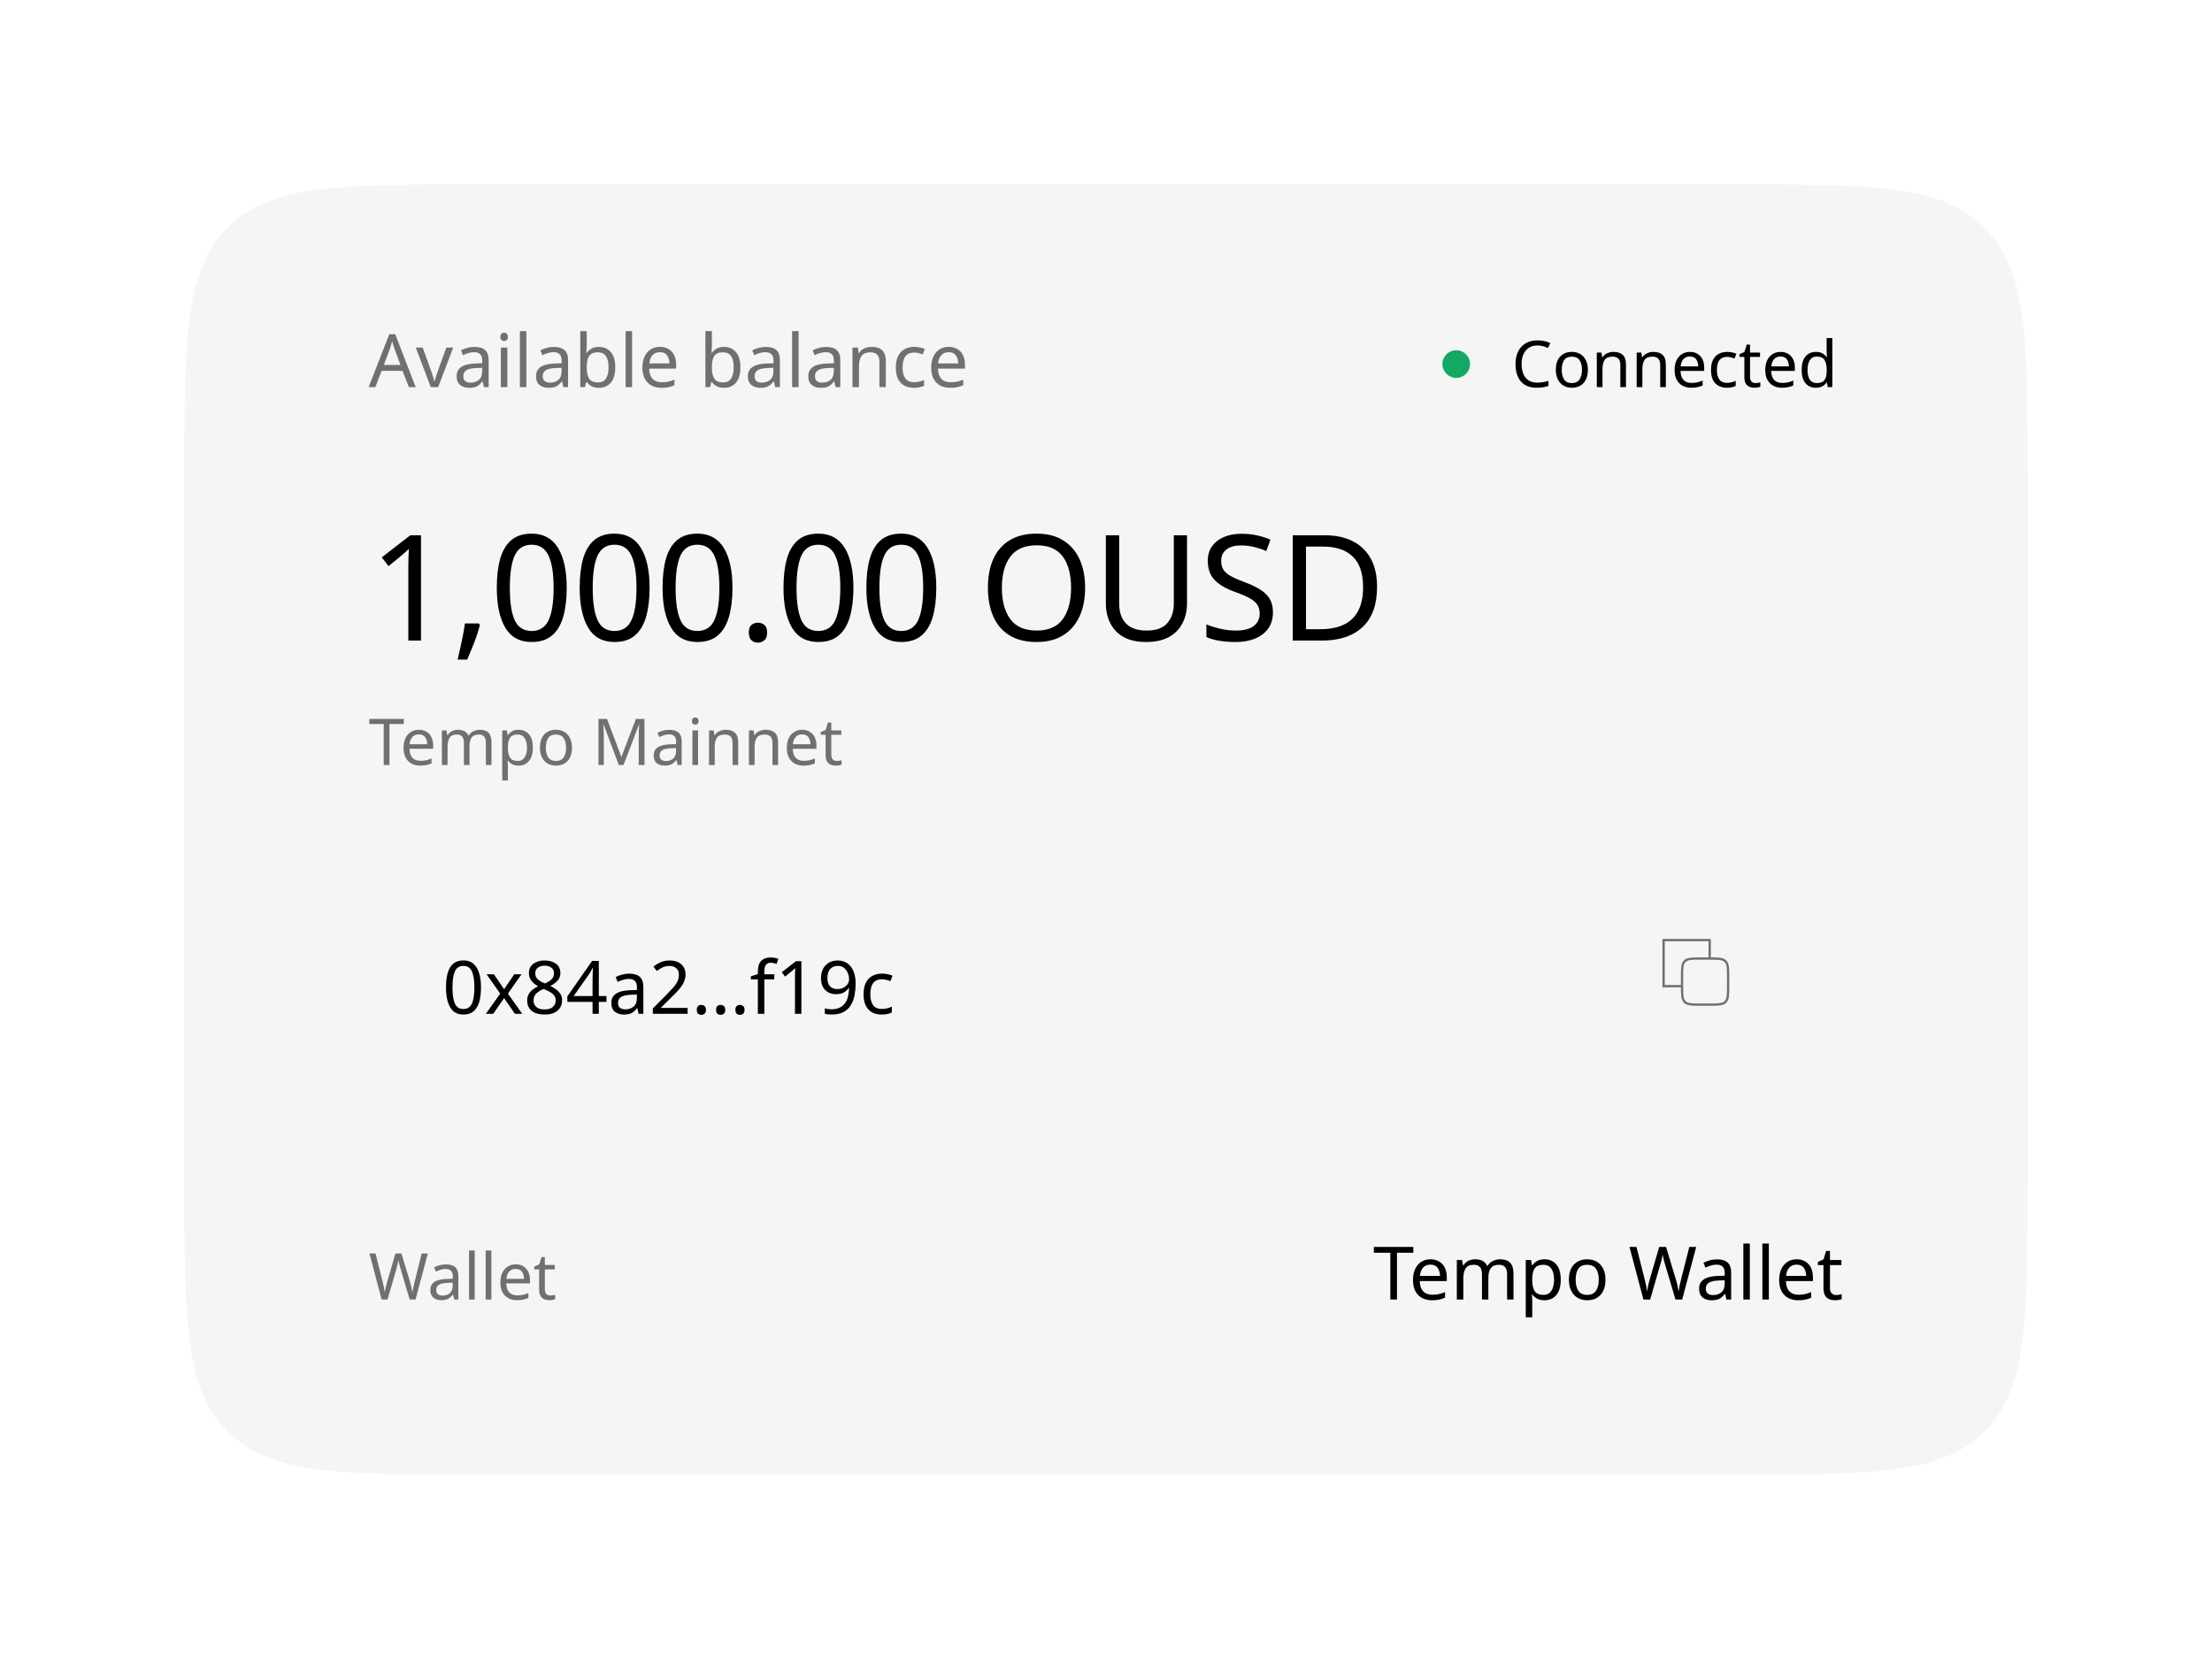
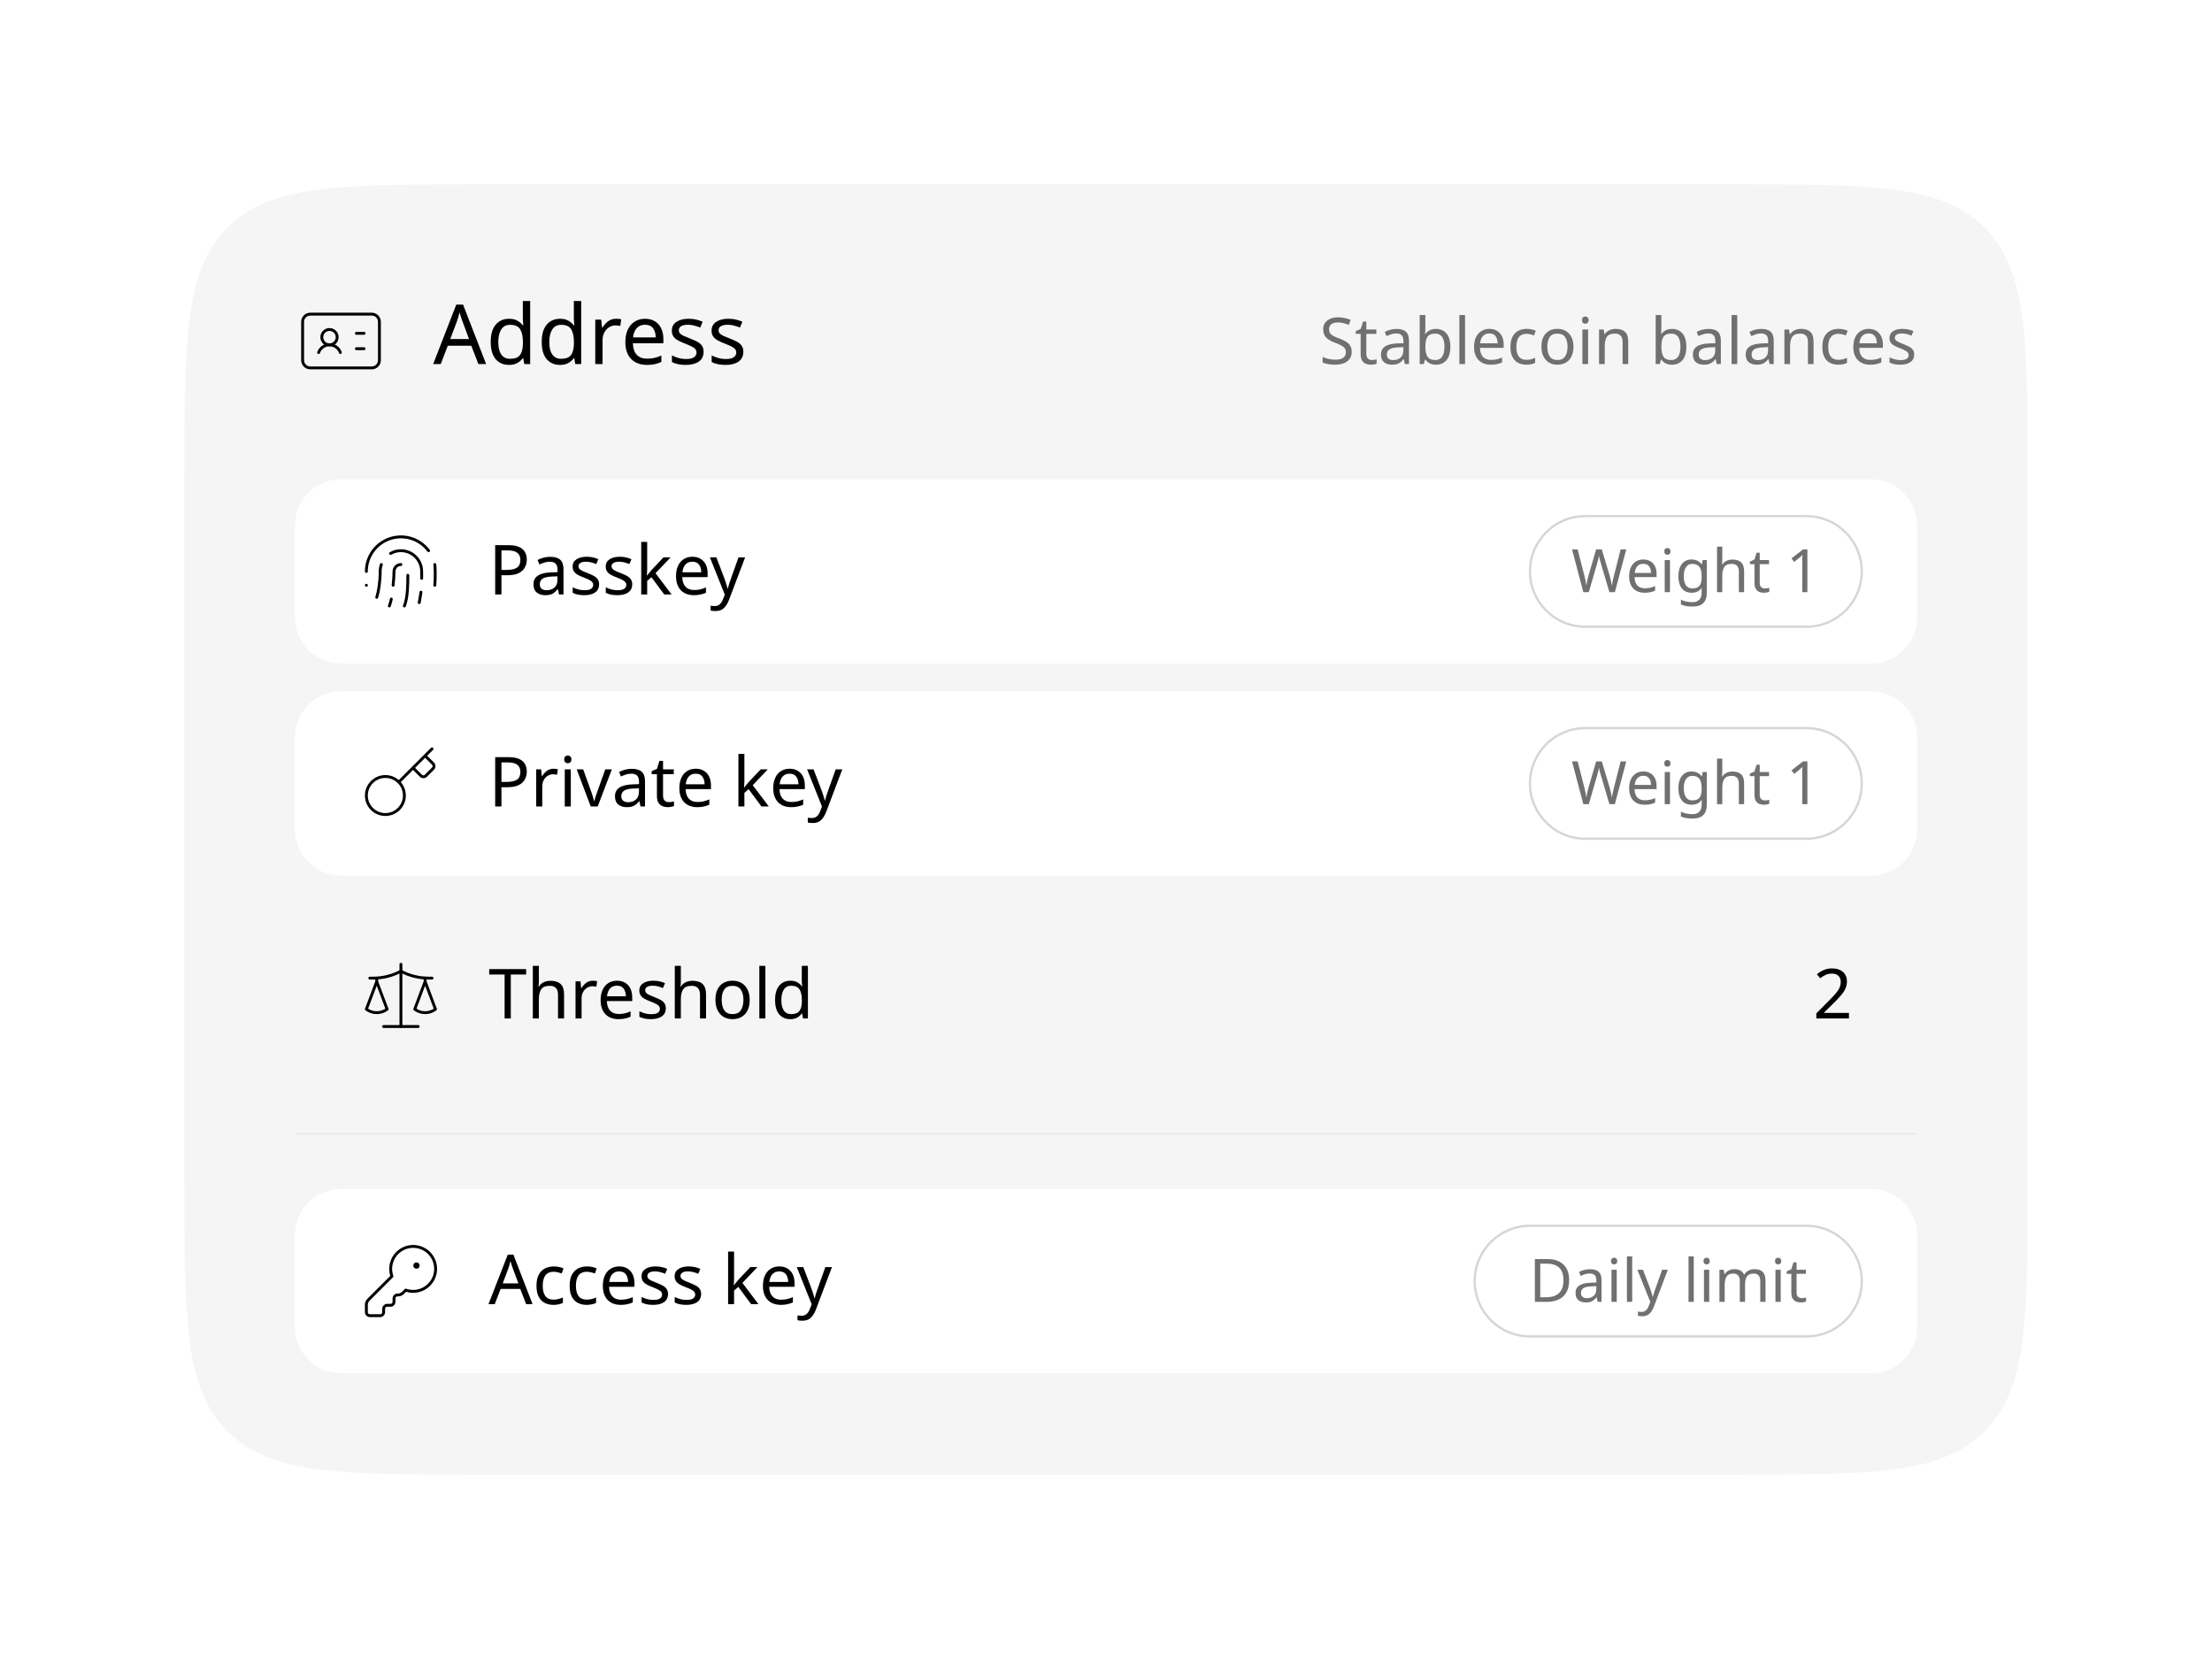
<svg xmlns="http://www.w3.org/2000/svg" width="960" height="720" viewBox="0 0 480 360" role="img" data-illustration="interface" aria-labelledby="title description">
-   <path d="M376 40 c30.17 0 45.255 0 54.627 9.373  c9.373 9.373 9.373 24.458 9.373 54.627 L440 256 c0 30.17 0 45.255 -9.373 54.627  c-9.373 9.373 -24.458 9.373 -54.627 9.373 L104 320 c-30.17 0 -45.255 0 -54.627 -9.373  c-9.373 -9.373 -9.373 -24.458 -9.373 -54.627 L40 104 c0 -30.17 0 -45.255 9.373 -54.627  c9.373 -9.373 24.458 -9.373 54.627 -9.373Z" fill="var(--tempo-art-surface, #F5F5F5)" stroke="none" stroke-width="1" vector-effect="non-scaling-stroke" />
-   <text x="80" y="84" fill="var(--tempo-art-secondary, #707070)" font-family="Pilat" font-size="16" font-weight="400" text-anchor="start" letter-spacing="0">Available balance</text>
-   <circle cx="316" cy="79" r="3" fill="#13A963" />
-   <text x="328" y="84" fill="var(--tempo-art-ink, #000000)" font-family="Pilat" font-size="14" font-weight="400" text-anchor="start" letter-spacing="0">Connected</text>
-   <text x="80" y="139" fill="var(--tempo-art-ink, #000000)" font-family="Pilat" font-size="32" font-weight="400" text-anchor="start" letter-spacing="-0.32">1,000.00 OUSD</text>
-   <text x="80" y="166" fill="var(--tempo-art-secondary, #707070)" font-family="Pilat" font-size="14" font-weight="400" text-anchor="start" letter-spacing="0">Tempo Mainnet</text>
-   <path d="M376 190 c11.314 0 16.971 0 20.485 3.515  c3.515 3.515 3.515 9.172 3.515 20.485 L400 214 c0 11.314 0 16.971 -3.515 20.485  c-3.515 3.515 -9.172 3.515 -20.485 3.515 L104 238 c-11.314 0 -16.971 0 -20.485 -3.515  c-3.515 -3.515 -3.515 -9.172 -3.515 -20.485 L80 214 c0 -11.314 0 -16.971 3.515 -20.485  c3.515 -3.515 9.172 -3.515 20.485 -3.515Z" fill="var(--tempo-art-surface, #F5F5F5)" stroke="none" stroke-width="1" vector-effect="non-scaling-stroke" />
-   <text x="96" y="220" fill="var(--tempo-art-ink, #000000)" font-family="Tempo JetBrains Mono" font-size="16" font-weight="400" text-anchor="start" letter-spacing="0">0x84a2…f19c</text>
-   <path d="M371 208v-4h-10v10h4" fill="none" stroke="var(--tempo-art-secondary, #707070)" stroke-width="1" vector-effect="non-scaling-stroke" />
-   <path d="M371 208 c1.886 0 2.828 0 3.414 0.586  c0.586 0.586 0.586 1.529 0.586 3.414 L375 214 c0 1.886 0 2.828 -0.586 3.414  c-0.586 0.586 -1.529 0.586 -3.414 0.586 L369 218 c-1.886 0 -2.828 0 -3.414 -0.586  c-0.586 -0.586 -0.586 -1.529 -0.586 -3.414 L365 212 c0 -1.886 0 -2.828 0.586 -3.414  c0.586 -0.586 1.529 -0.586 3.414 -0.586Z" fill="var(--tempo-art-surface, #F5F5F5)" stroke="var(--tempo-art-secondary, #707070)" stroke-width="1" vector-effect="non-scaling-stroke" />
-   <text x="80" y="282" fill="var(--tempo-art-secondary, #707070)" font-family="Pilat" font-size="14" font-weight="400" text-anchor="start" letter-spacing="0">Wallet</text>
-   <text x="400" y="282" fill="var(--tempo-art-ink, #000000)" font-family="Pilat" font-size="16" font-weight="400" text-anchor="end" letter-spacing="0">Tempo Wallet</text>
+   <path d="M376 40 c30.17 0 45.255 0 54.627 9.373  c9.373 9.373 9.373 24.458 9.373 54.627 L440 256 c0 30.17 0 45.255 -9.373 54.627  c-9.373 9.373 -24.458 9.373 -54.627 9.373 L104 320 c-30.17 0 -45.255 0 -54.627 -9.373  c-9.373 -9.373 -9.373 -24.458 -9.373 -54.627 L40 104 c0 -30.17 0 -45.255 9.373 -54.627  c9.373 -9.373 24.458 -9.373 54.627 -9.373Z" fill="var(--tempo-art-surface, #F5F5F5)" />
+   <g transform="translate(64 64) scale(0.8333333)" fill="none" stroke="var(--tempo-art-ink, #000000)" stroke-width="1.25" stroke-linecap="round" stroke-linejoin="round">
+     <path d="M16 10h2m-2 4h2M6.17 15a3 3 0 0 1 5.66 0" vector-effect="non-scaling-stroke" />
+     <circle cx="9" cy="11" r="2" vector-effect="non-scaling-stroke" />
+     <rect width="20" height="14" x="2" y="5" rx="2" vector-effect="non-scaling-stroke" />
+   </g>
+   <text x="94" y="79" fill="var(--tempo-art-ink, #000000)" font-family="Pilat" font-weight="400" font-size="18" text-anchor="start">Address</text>
+   <text x="416" y="79" fill="var(--tempo-art-secondary, #707070)" font-family="Pilat" font-weight="400" font-size="14" text-anchor="end">Stablecoin balances</text>
+   <rect x="64" y="104" width="352" height="40" rx="10" fill="var(--tempo-art-paper, #FFFFFF)" />
+   <g transform="translate(78 115) scale(0.75)" fill="none" stroke="var(--tempo-art-ink, #000000)" stroke-width="1.25" stroke-linecap="round" stroke-linejoin="round">
+     <path d="M12 10a2 2 0 0 0-2 2c0 1.02-.1 2.51-.26 4M14 13.12c0 2.38 0 6.38-1 8.88m4.29-.98c.12-.6.43-2.3.5-3.02M2 12a10 10 0 0 1 18-6M2 16h.01m19.79 0c.2-2 .131-5.354 0-6" vector-effect="non-scaling-stroke" />
+     <path d="M5 19.5C5.5 18 6 15 6 12a6 6 0 0 1 .34-2m2.31 12c.21-.66.45-1.32.57-2M9 6.8a6 6 0 0 1 9 5.2v2" vector-effect="non-scaling-stroke" />
+   </g>
+   <text x="106" y="129" fill="var(--tempo-art-ink, #000000)" font-family="Pilat" font-weight="400" font-size="15" text-anchor="start">Passkey</text>
+   <rect x="332" y="112" width="72" height="24" rx="12" fill="none" stroke="var(--tempo-art-border, #D6D6D6)" stroke-width="1" vector-effect="non-scaling-stroke" />
+   <text x="368" y="128.5" fill="var(--tempo-art-secondary, #707070)" font-family="Pilat" font-weight="400" font-size="13" text-anchor="middle">Weight 1</text>
+   <rect x="64" y="150" width="352" height="40" rx="10" fill="var(--tempo-art-paper, #FFFFFF)" />
+   <g transform="translate(78 161) scale(0.75)" fill="none" stroke="var(--tempo-art-ink, #000000)" stroke-width="1.25" stroke-linecap="round" stroke-linejoin="round">
+     <path d="m15.5 7.5l2.3 2.3a1 1 0 0 0 1.4 0l2.1-2.1a1 1 0 0 0 0-1.4L19 4m2-2l-9.6 9.6" vector-effect="non-scaling-stroke" />
+     <circle cx="7.5" cy="15.5" r="5.5" vector-effect="non-scaling-stroke" />
+   </g>
+   <text x="106" y="175" fill="var(--tempo-art-ink, #000000)" font-family="Pilat" font-weight="400" font-size="15" text-anchor="start">Private key</text>
+   <rect x="332" y="158" width="72" height="24" rx="12" fill="none" stroke="var(--tempo-art-border, #D6D6D6)" stroke-width="1" vector-effect="non-scaling-stroke" />
+   <text x="368" y="174.5" fill="var(--tempo-art-secondary, #707070)" font-family="Pilat" font-weight="400" font-size="13" text-anchor="middle">Weight 1</text>
+   <g transform="translate(78 207) scale(0.75)" fill="none" stroke="var(--tempo-art-ink, #000000)" stroke-width="1.25" stroke-linecap="round" stroke-linejoin="round">
+     <path d="M12 3v18m7-13l3 8a5 5 0 0 1-6 0zV7" vector-effect="non-scaling-stroke" />
+     <path d="M3 7h1a17 17 0 0 0 8-2a17 17 0 0 0 8 2h1M5 8l3 8a5 5 0 0 1-6 0zV7m2 14h10" vector-effect="non-scaling-stroke" />
+   </g>
+   <text x="106" y="221" fill="var(--tempo-art-ink, #000000)" font-family="Pilat" font-weight="400" font-size="15" text-anchor="start">Threshold</text>
+   <text x="402" y="221" fill="var(--tempo-art-ink, #000000)" font-family="Pilat" font-weight="400" font-size="15" text-anchor="end">2</text>
+   <path d="M64 246H416" stroke="var(--tempo-art-divider, #EBEBEB)" stroke-width="1" vector-effect="non-scaling-stroke" />
+   <rect x="64" y="258" width="352" height="40" rx="10" fill="var(--tempo-art-paper, #FFFFFF)" />
+   <g transform="translate(78 269) scale(0.75)" fill="none" stroke="var(--tempo-art-ink, #000000)" stroke-width="1.25" stroke-linecap="round" stroke-linejoin="round">
+     <path d="M2.586 17.414A2 2 0 0 0 2 18.828V21a1 1 0 0 0 1 1h3a1 1 0 0 0 1-1v-1a1 1 0 0 1 1-1h1a1 1 0 0 0 1-1v-1a1 1 0 0 1 1-1h.172a2 2 0 0 0 1.414-.586l.814-.814a6.5 6.5 0 1 0-4-4z" vector-effect="non-scaling-stroke" />
+     <circle cx="16.5" cy="7.5" r=".5" fill="var(--tempo-art-ink, #000000)" vector-effect="non-scaling-stroke" />
+   </g>
+   <text x="106" y="283" fill="var(--tempo-art-ink, #000000)" font-family="Pilat" font-weight="400" font-size="15" text-anchor="start">Access key</text>
+   <rect x="320" y="266" width="84" height="24" rx="12" fill="none" stroke="var(--tempo-art-border, #D6D6D6)" stroke-width="1" vector-effect="non-scaling-stroke" />
+   <text x="362" y="282.5" fill="var(--tempo-art-secondary, #707070)" font-family="Pilat" font-weight="400" font-size="13" text-anchor="middle">Daily limit</text>
</svg>
